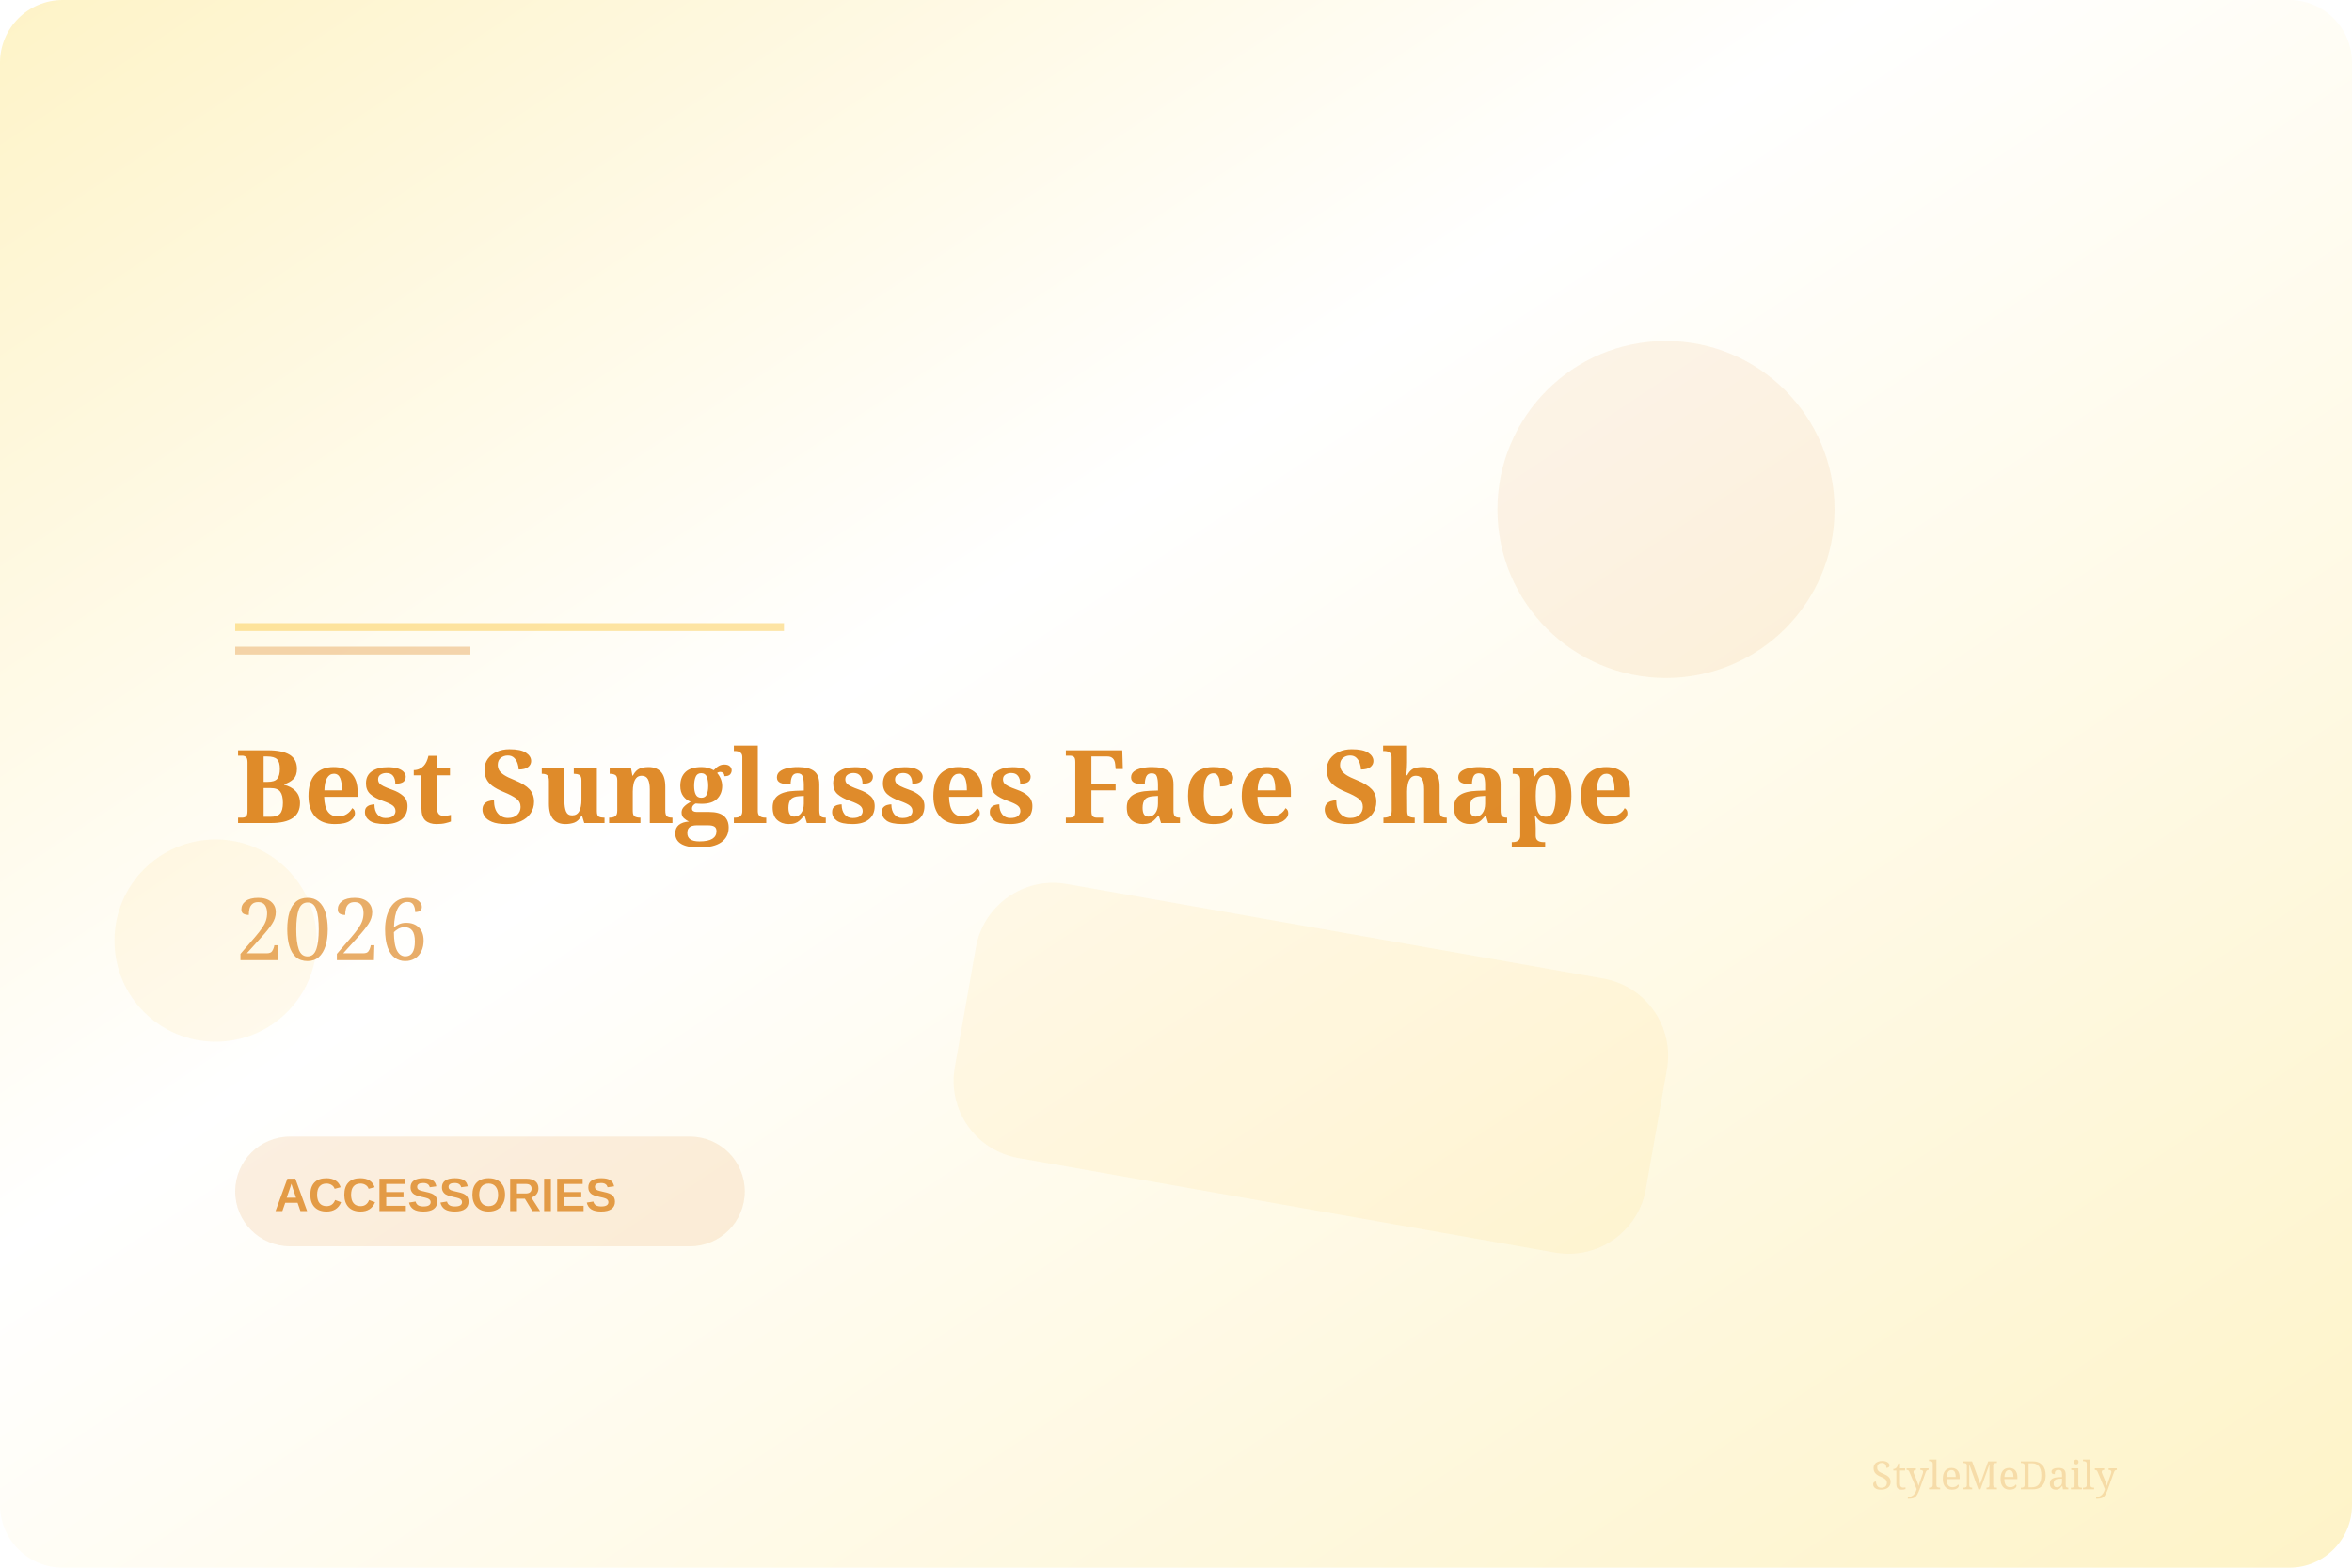
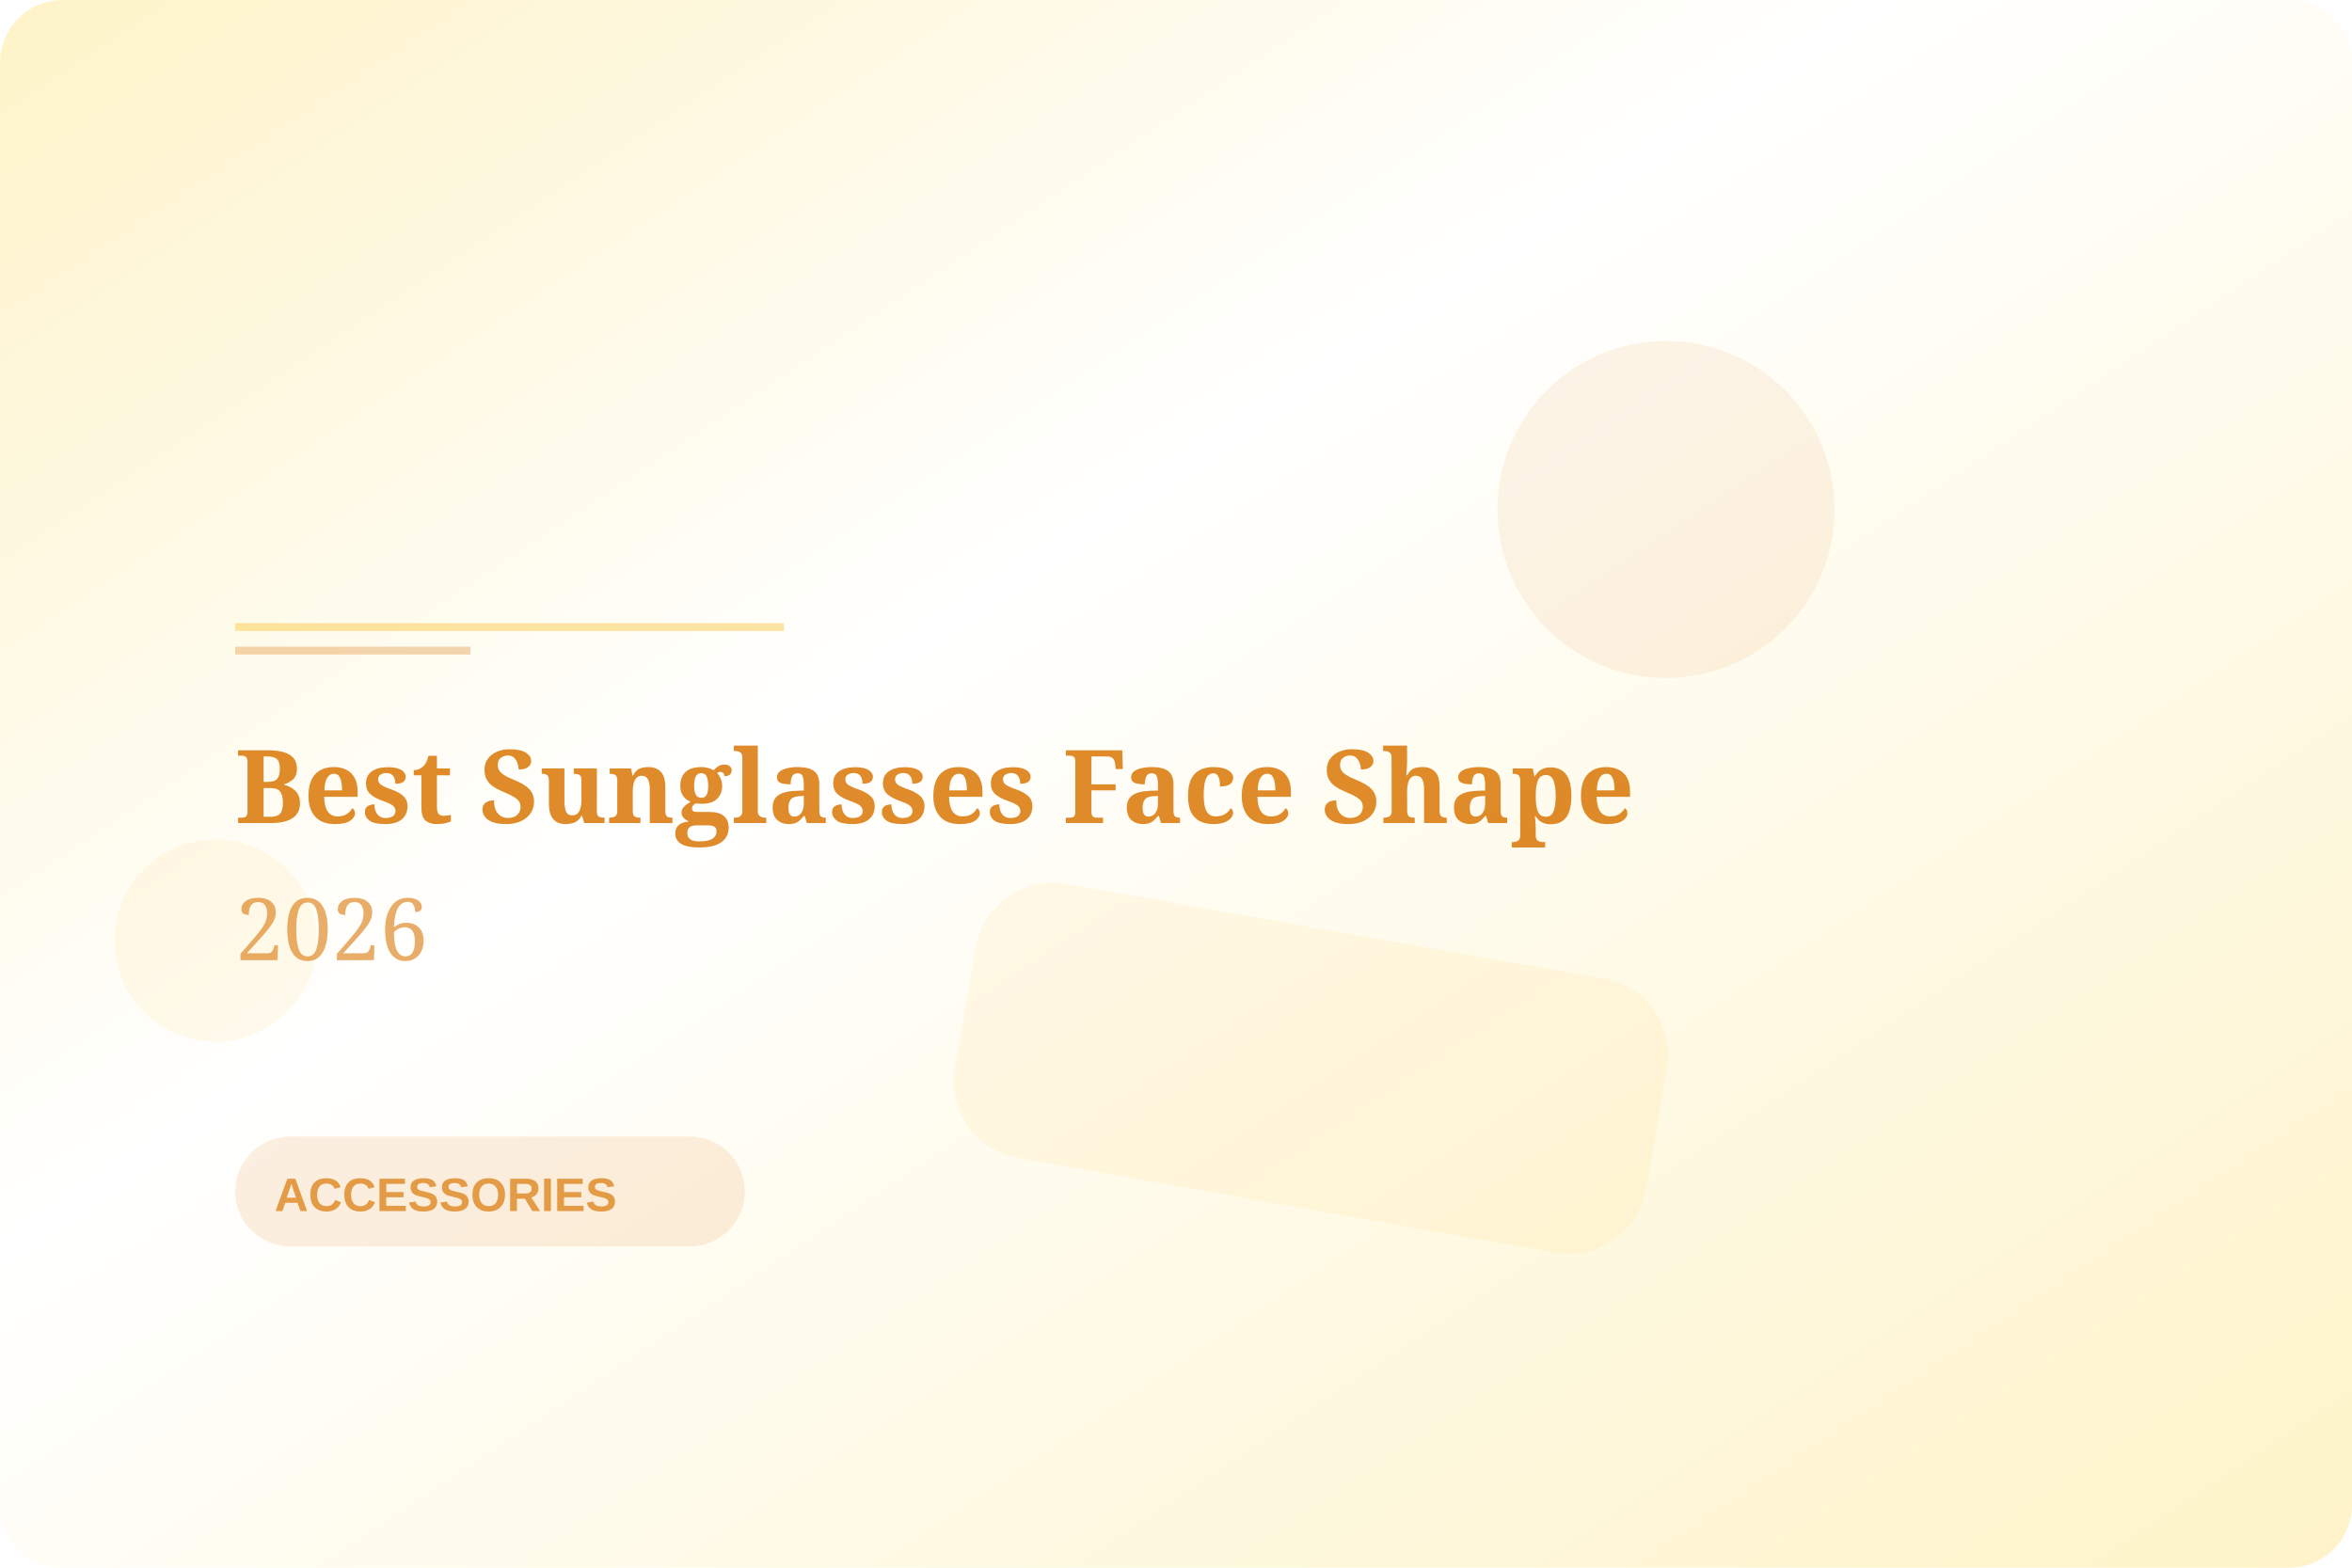
<svg xmlns="http://www.w3.org/2000/svg" width="600" height="400" viewBox="0 0 600 400">
  <defs>
    <linearGradient id="gbg-8325" x1="0%" y1="0%" x2="100%" y2="100%">
      <stop offset="0%" stop-color="#FEF3C7" />
      <stop offset="40%" stop-color="white" />
      <stop offset="100%" stop-color="#FEF3C7" />
    </linearGradient>
    <linearGradient id="gaccent-8325" x1="0%" y1="0%" x2="100%" y2="100%">
      <stop offset="0%" stop-color="#D97706" stop-opacity="0.15" />
      <stop offset="100%" stop-color="#FBBF24" stop-opacity="0.1" />
    </linearGradient>
  </defs>
  <rect width="600" height="400" fill="url(#gbg-8325)" rx="16" />
  <g opacity="0.08">
    <circle cx="425" cy="130" r="43" fill="#D97706" />
    <rect x="245" y="237" width="179" height="71" rx="20" fill="#FBBF24" transform="rotate(10, 334, 272)" />
    <circle cx="55" cy="240" r="25.8" fill="#FBBF24" />
  </g>
  <line x1="60" y1="160" x2="200" y2="160" stroke="#FBBF24" stroke-width="2" opacity="0.4" />
  <line x1="60" y1="166" x2="120" y2="166" stroke="#D97706" stroke-width="2" opacity="0.3" />
  <text x="60" y="210" font-family="Georgia, serif" font-size="26" font-weight="bold" fill="#D97706" opacity="0.85">
    Best Sunglasses Face Shape
  </text>
  <text x="60" y="245" font-family="Georgia, serif" font-size="22" fill="#D97706" opacity="0.6">
    2026
  </text>
  <rect x="60" y="290" width="130" height="28" rx="14" fill="#D97706" opacity="0.12" />
  <text x="70" y="309" font-family="Arial, sans-serif" font-size="12" fill="#D97706" opacity="0.7" font-weight="600" text-transform="uppercase">ACCESSORIES</text>
-   <text x="540" y="380" font-family="Georgia, serif" font-size="10" fill="#D97706" opacity="0.2" text-anchor="end">StyleMeDaily</text>
</svg>
